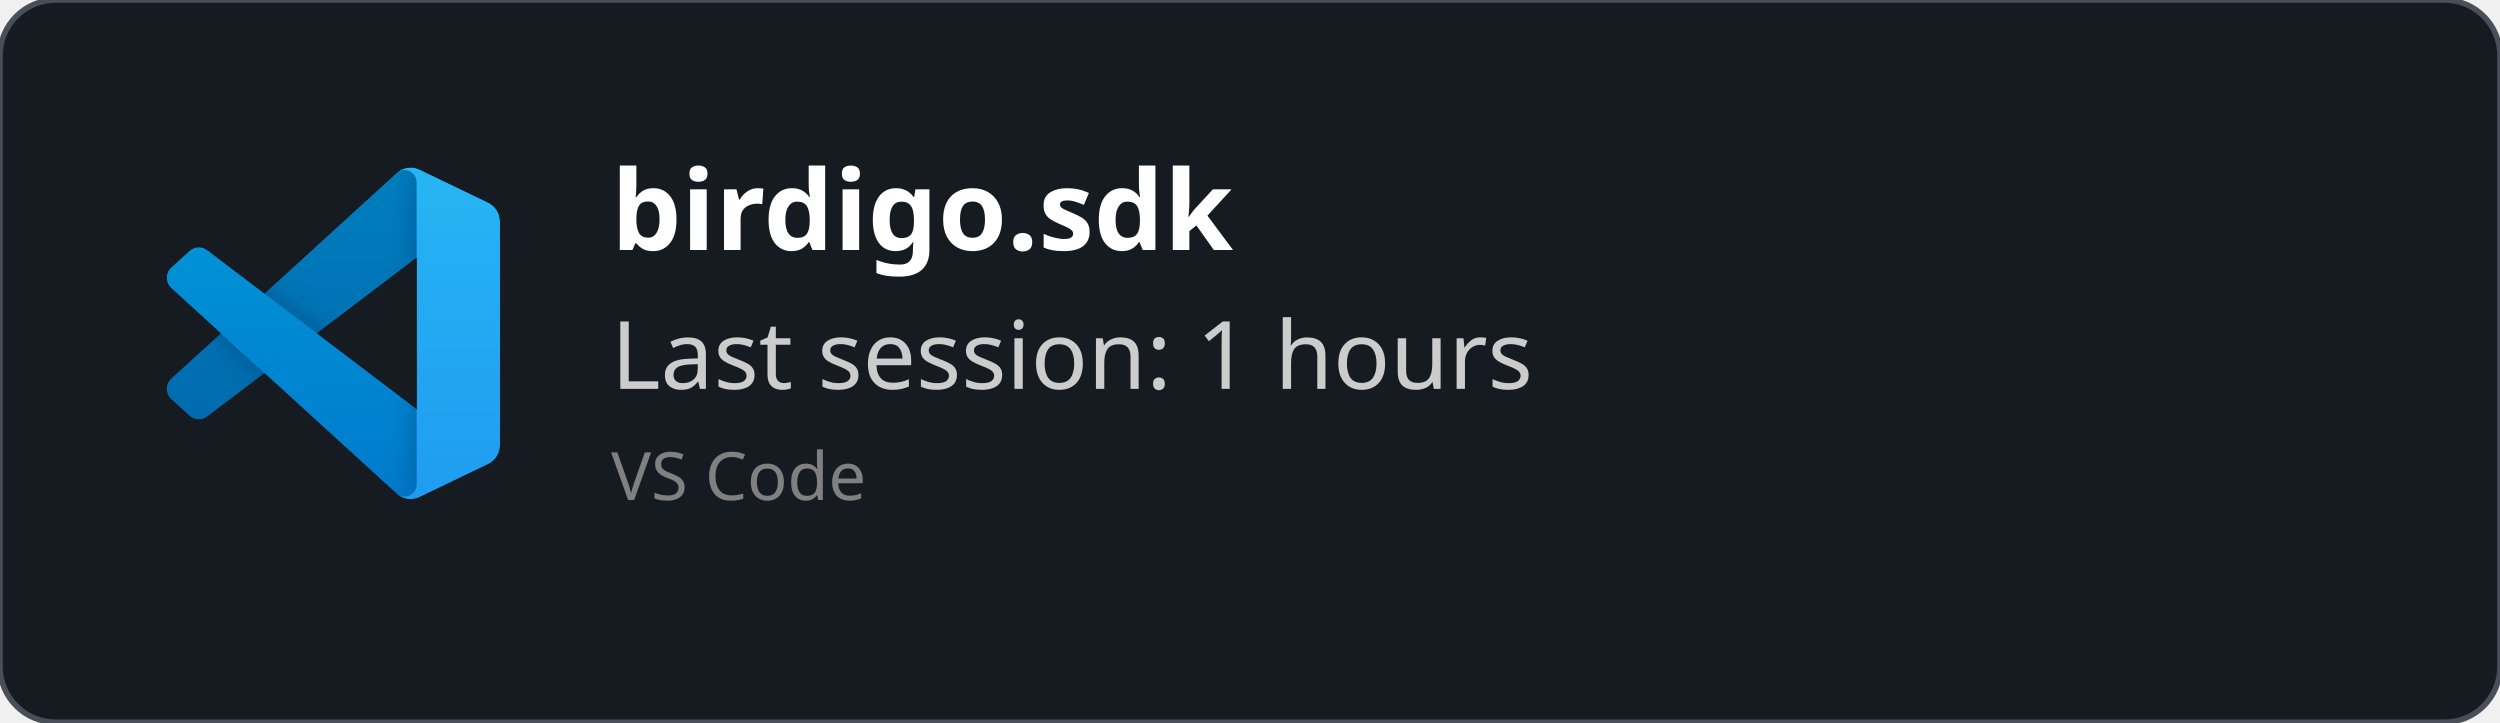
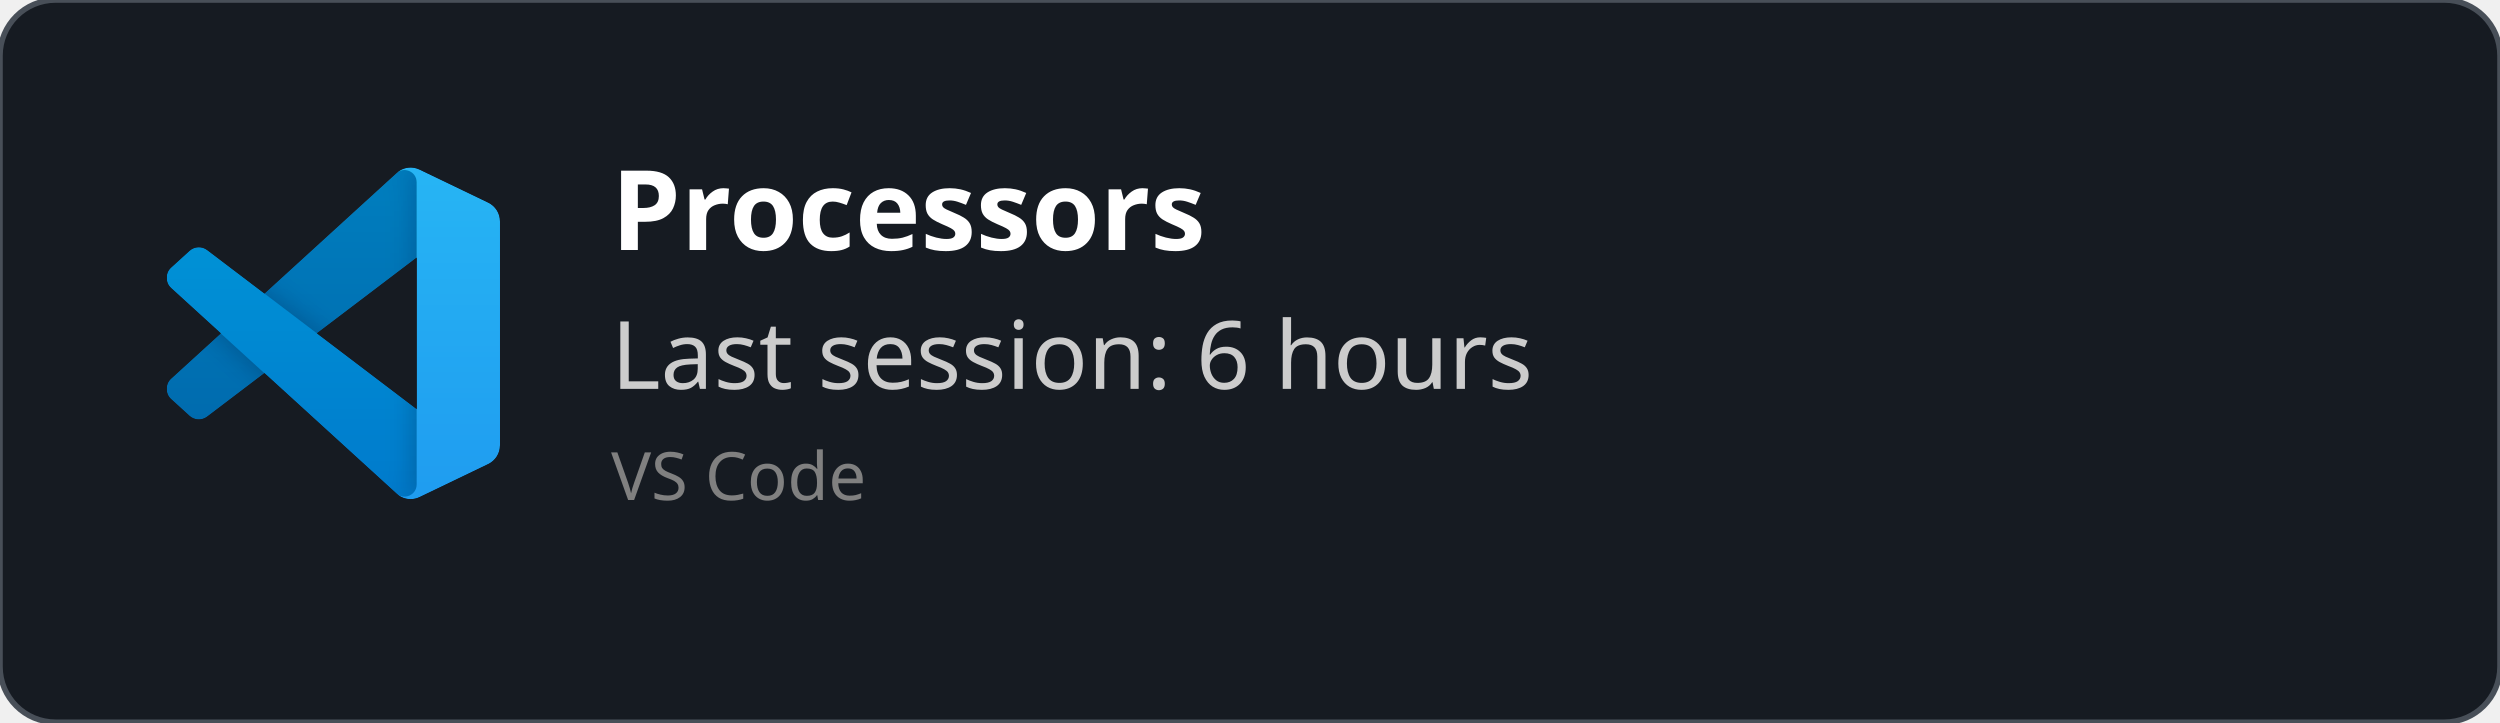
<svg xmlns="http://www.w3.org/2000/svg" width="450" height="130" viewBox="0 0 450 130" fill="none" role="img">
  <style>
    *{
        font-family: 'Segoe UI', Ubuntu, monospace
    }
    </style>
  <defs>
    <clipPath id="horizontalClip" x="20" y="20" width="500" height="200">
      <rect x="90" y="20" width="300" height="50" />
    </clipPath>
  </defs>
  <rect width="450" height="130" fill="rgba(22,27,34)" stroke="#484f58" stroke-width="1" fill-opacity="1" stroke-opacity="1" x="0" y="0" rx="10px" ry="10px">
    </rect>
  <svg width="60" height="60" x="30" y="30" viewBox="0 0 100 100" fill="none" id="vscode">
    <mask id="mask0" mask-type="alpha" maskUnits="userSpaceOnUse" x="0" y="0" width="100" height="100">
      <path fill-rule="evenodd" clip-rule="evenodd" d="M70.912 99.317C72.487 99.931 74.283 99.891 75.873 99.126L96.461 89.22C98.624 88.179 100 85.989 100 83.587V16.413C100 14.011 98.624 11.822 96.461 10.781L75.873 0.874C73.786 -0.13 71.345 0.116 69.513 1.447C69.252 1.637 69.003 1.849 68.769 2.083L29.355 38.041L12.187 25.01C10.589 23.797 8.354 23.896 6.869 25.246L1.363 30.255C-0.453 31.906 -0.455 34.763 1.359 36.417L16.247 50L1.359 63.583C-0.455 65.237 -0.453 68.094 1.363 69.745L6.869 74.754C8.354 76.104 10.589 76.204 12.187 74.99L29.355 61.959L68.769 97.917C69.392 98.541 70.125 99.01 70.912 99.317ZM75.015 27.299L45.109 50L75.015 72.701V27.299Z" fill="white" />
    </mask>
    <g mask="url(#mask0)">
      <path d="M96.461 10.796L75.857 0.876C73.472 -0.273 70.622 0.212 68.75 2.083L1.299 63.583C-0.516 65.237 -0.514 68.094 1.303 69.745L6.813 74.754C8.298 76.104 10.535 76.204 12.134 74.99L93.361 13.37C96.086 11.303 100 13.246 100 16.667V16.427C100 14.027 98.625 11.838 96.461 10.796Z" fill="#0065A9" />
      <g filter="url(#filter0_d)">
        <path d="M96.461 89.204L75.857 99.124C73.472 100.273 70.622 99.788 68.75 97.917L1.299 36.417C-0.516 34.763 -0.514 31.906 1.303 30.255L6.813 25.246C8.298 23.896 10.535 23.796 12.134 25.009L93.361 86.63C96.086 88.697 100 86.754 100 83.333V83.573C100 85.974 98.625 88.162 96.461 89.204Z" fill="#007ACC" />
      </g>
      <g filter="url(#filter1_d)">
        <path d="M75.858 99.126C73.472 100.274 70.622 99.788 68.75 97.917C71.056 100.223 75 98.59 75 95.328V4.672C75 1.41 71.056 -0.223 68.75 2.083C70.622 0.211 73.472 -0.274 75.858 0.874L96.459 10.781C98.623 11.822 100 14.011 100 16.413V83.587C100 85.989 98.623 88.179 96.459 89.22L75.858 99.126Z" fill="#1F9CF0" />
      </g>
      <g style="mix-blend-mode:overlay" opacity="0.25">
        <path fill-rule="evenodd" clip-rule="evenodd" d="M70.851 99.317C72.426 99.931 74.222 99.891 75.812 99.126L96.4 89.22C98.563 88.179 99.939 85.989 99.939 83.587V16.413C99.939 14.011 98.564 11.822 96.4 10.781L75.812 0.874C73.725 -0.13 71.284 0.116 69.453 1.447C69.191 1.637 68.942 1.849 68.708 2.083L29.294 38.041L12.126 25.01C10.528 23.796 8.293 23.896 6.809 25.246L1.302 30.255C-0.513 31.906 -0.515 34.763 1.298 36.417L16.186 50L1.298 63.583C-0.515 65.237 -0.513 68.094 1.302 69.745L6.809 74.754C8.293 76.104 10.528 76.204 12.126 74.99L29.294 61.959L68.708 97.917C69.332 98.54 70.064 99.01 70.851 99.317ZM74.954 27.299L45.048 50L74.954 72.701V27.299Z" fill="url(#paint0_linear)" />
      </g>
    </g>
    <defs>
      <filter id="filter0_d" x="-8.394" y="15.829" width="116.727" height="92.246" filterUnits="userSpaceOnUse" color-interpolation-filters="sRGB">
        <feFlood flood-opacity="0" result="BackgroundImageFix" />
        <feColorMatrix in="SourceAlpha" type="matrix" values="0 0 0 0 0 0 0 0 0 0 0 0 0 0 0 0 0 0 127 0" />
        <feOffset />
        <feGaussianBlur stdDeviation="4.167" />
        <feColorMatrix type="matrix" values="0 0 0 0 0 0 0 0 0 0 0 0 0 0 0 0 0 0 0.25 0" />
        <feBlend mode="overlay" in2="BackgroundImageFix" result="effect1_dropShadow" />
        <feBlend mode="normal" in="SourceGraphic" in2="effect1_dropShadow" result="shape" />
      </filter>
      <filter id="filter1_d" x="60.417" y="-8.076" width="47.917" height="116.151" filterUnits="userSpaceOnUse" color-interpolation-filters="sRGB">
        <feFlood flood-opacity="0" result="BackgroundImageFix" />
        <feColorMatrix in="SourceAlpha" type="matrix" values="0 0 0 0 0 0 0 0 0 0 0 0 0 0 0 0 0 0 127 0" />
        <feOffset />
        <feGaussianBlur stdDeviation="4.167" />
        <feColorMatrix type="matrix" values="0 0 0 0 0 0 0 0 0 0 0 0 0 0 0 0 0 0 0.25 0" />
        <feBlend mode="overlay" in2="BackgroundImageFix" result="effect1_dropShadow" />
        <feBlend mode="normal" in="SourceGraphic" in2="effect1_dropShadow" result="shape" />
      </filter>
      <linearGradient id="paint0_linear" x1="49.939" y1="0.258" x2="49.939" y2="99.742" gradientUnits="userSpaceOnUse">
        <stop stop-color="white" />
        <stop offset="1" stop-color="white" stop-opacity="0" />
      </linearGradient>
    </defs>
  </svg>
  <text x="110" y="45" font-size="20" clip-path="url(#horizontalClip)" font-weight="bold" font-family="Ubuntu" fill="white">
-     birdigo.sdk
+     Processors
    </text>
  <text x="110" y="70" font-size="17px" font-family="Ubuntu" fill="#ccc">
-     Last session: 1 hours
+     Last session: 6 hours
    </text>
  <text x="110" y="90" font-size="12px" font-family="Ubuntu" fill="grey">
    VS Code
    </text>
</svg>
